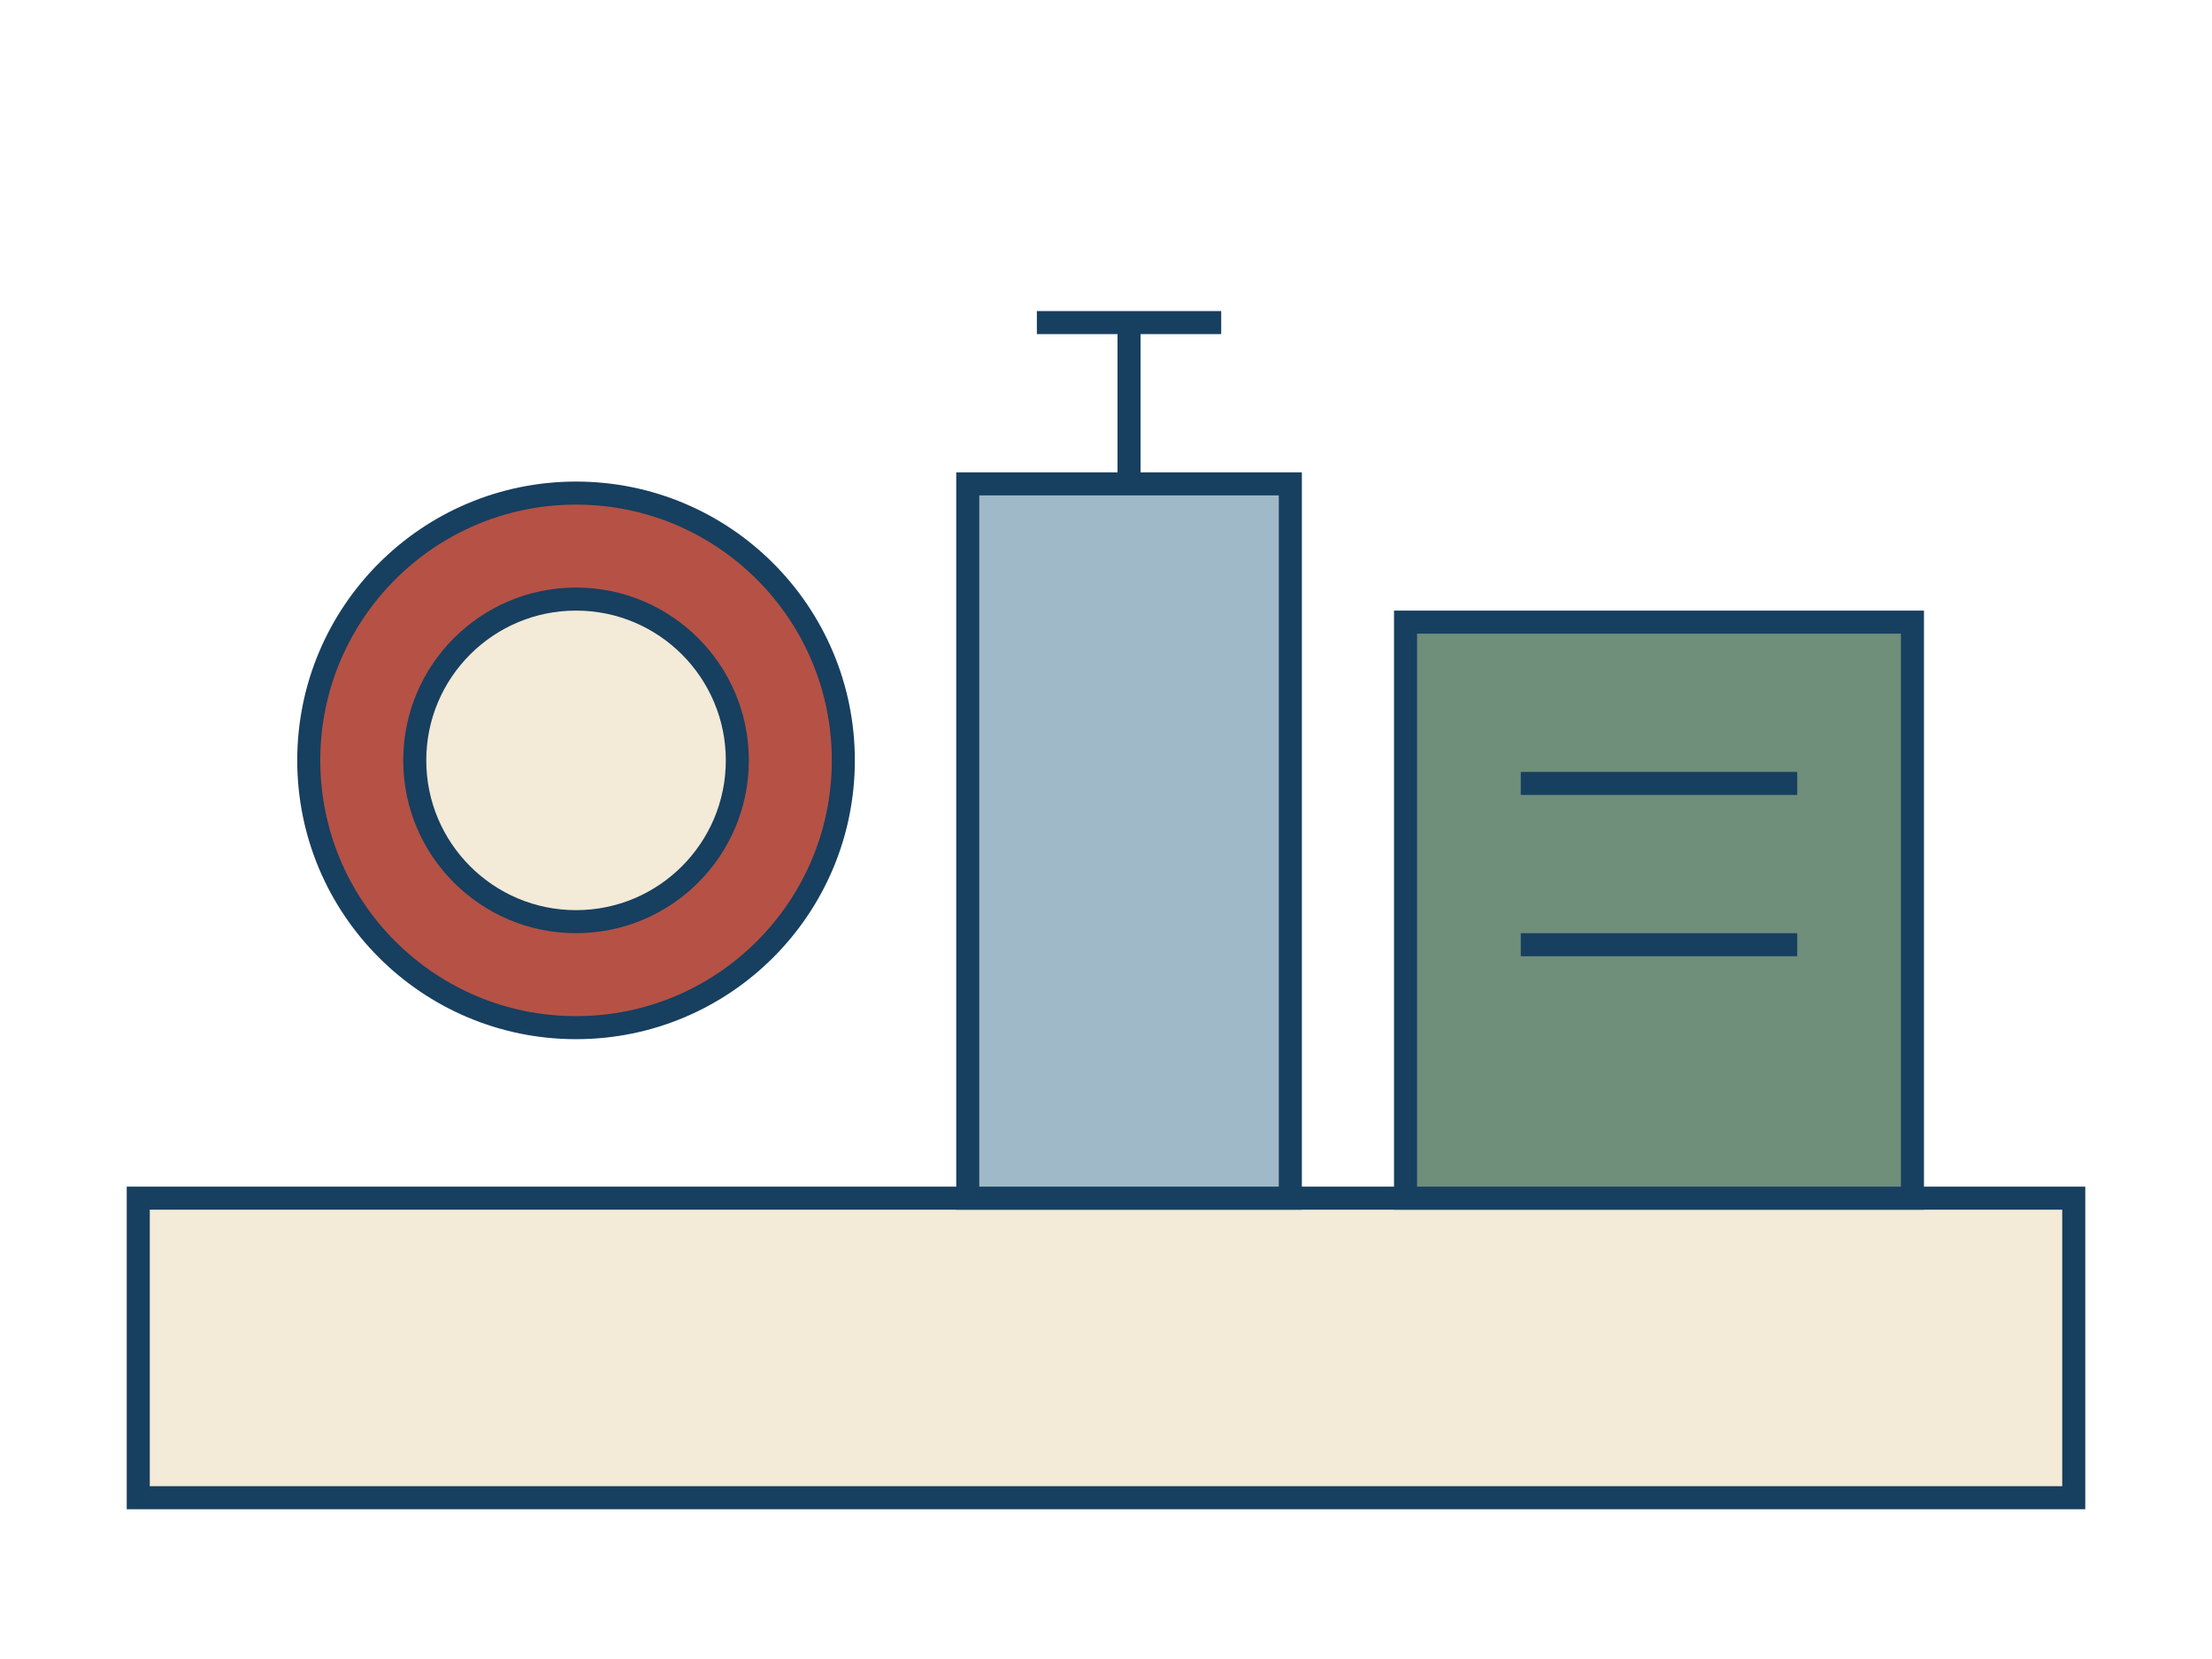
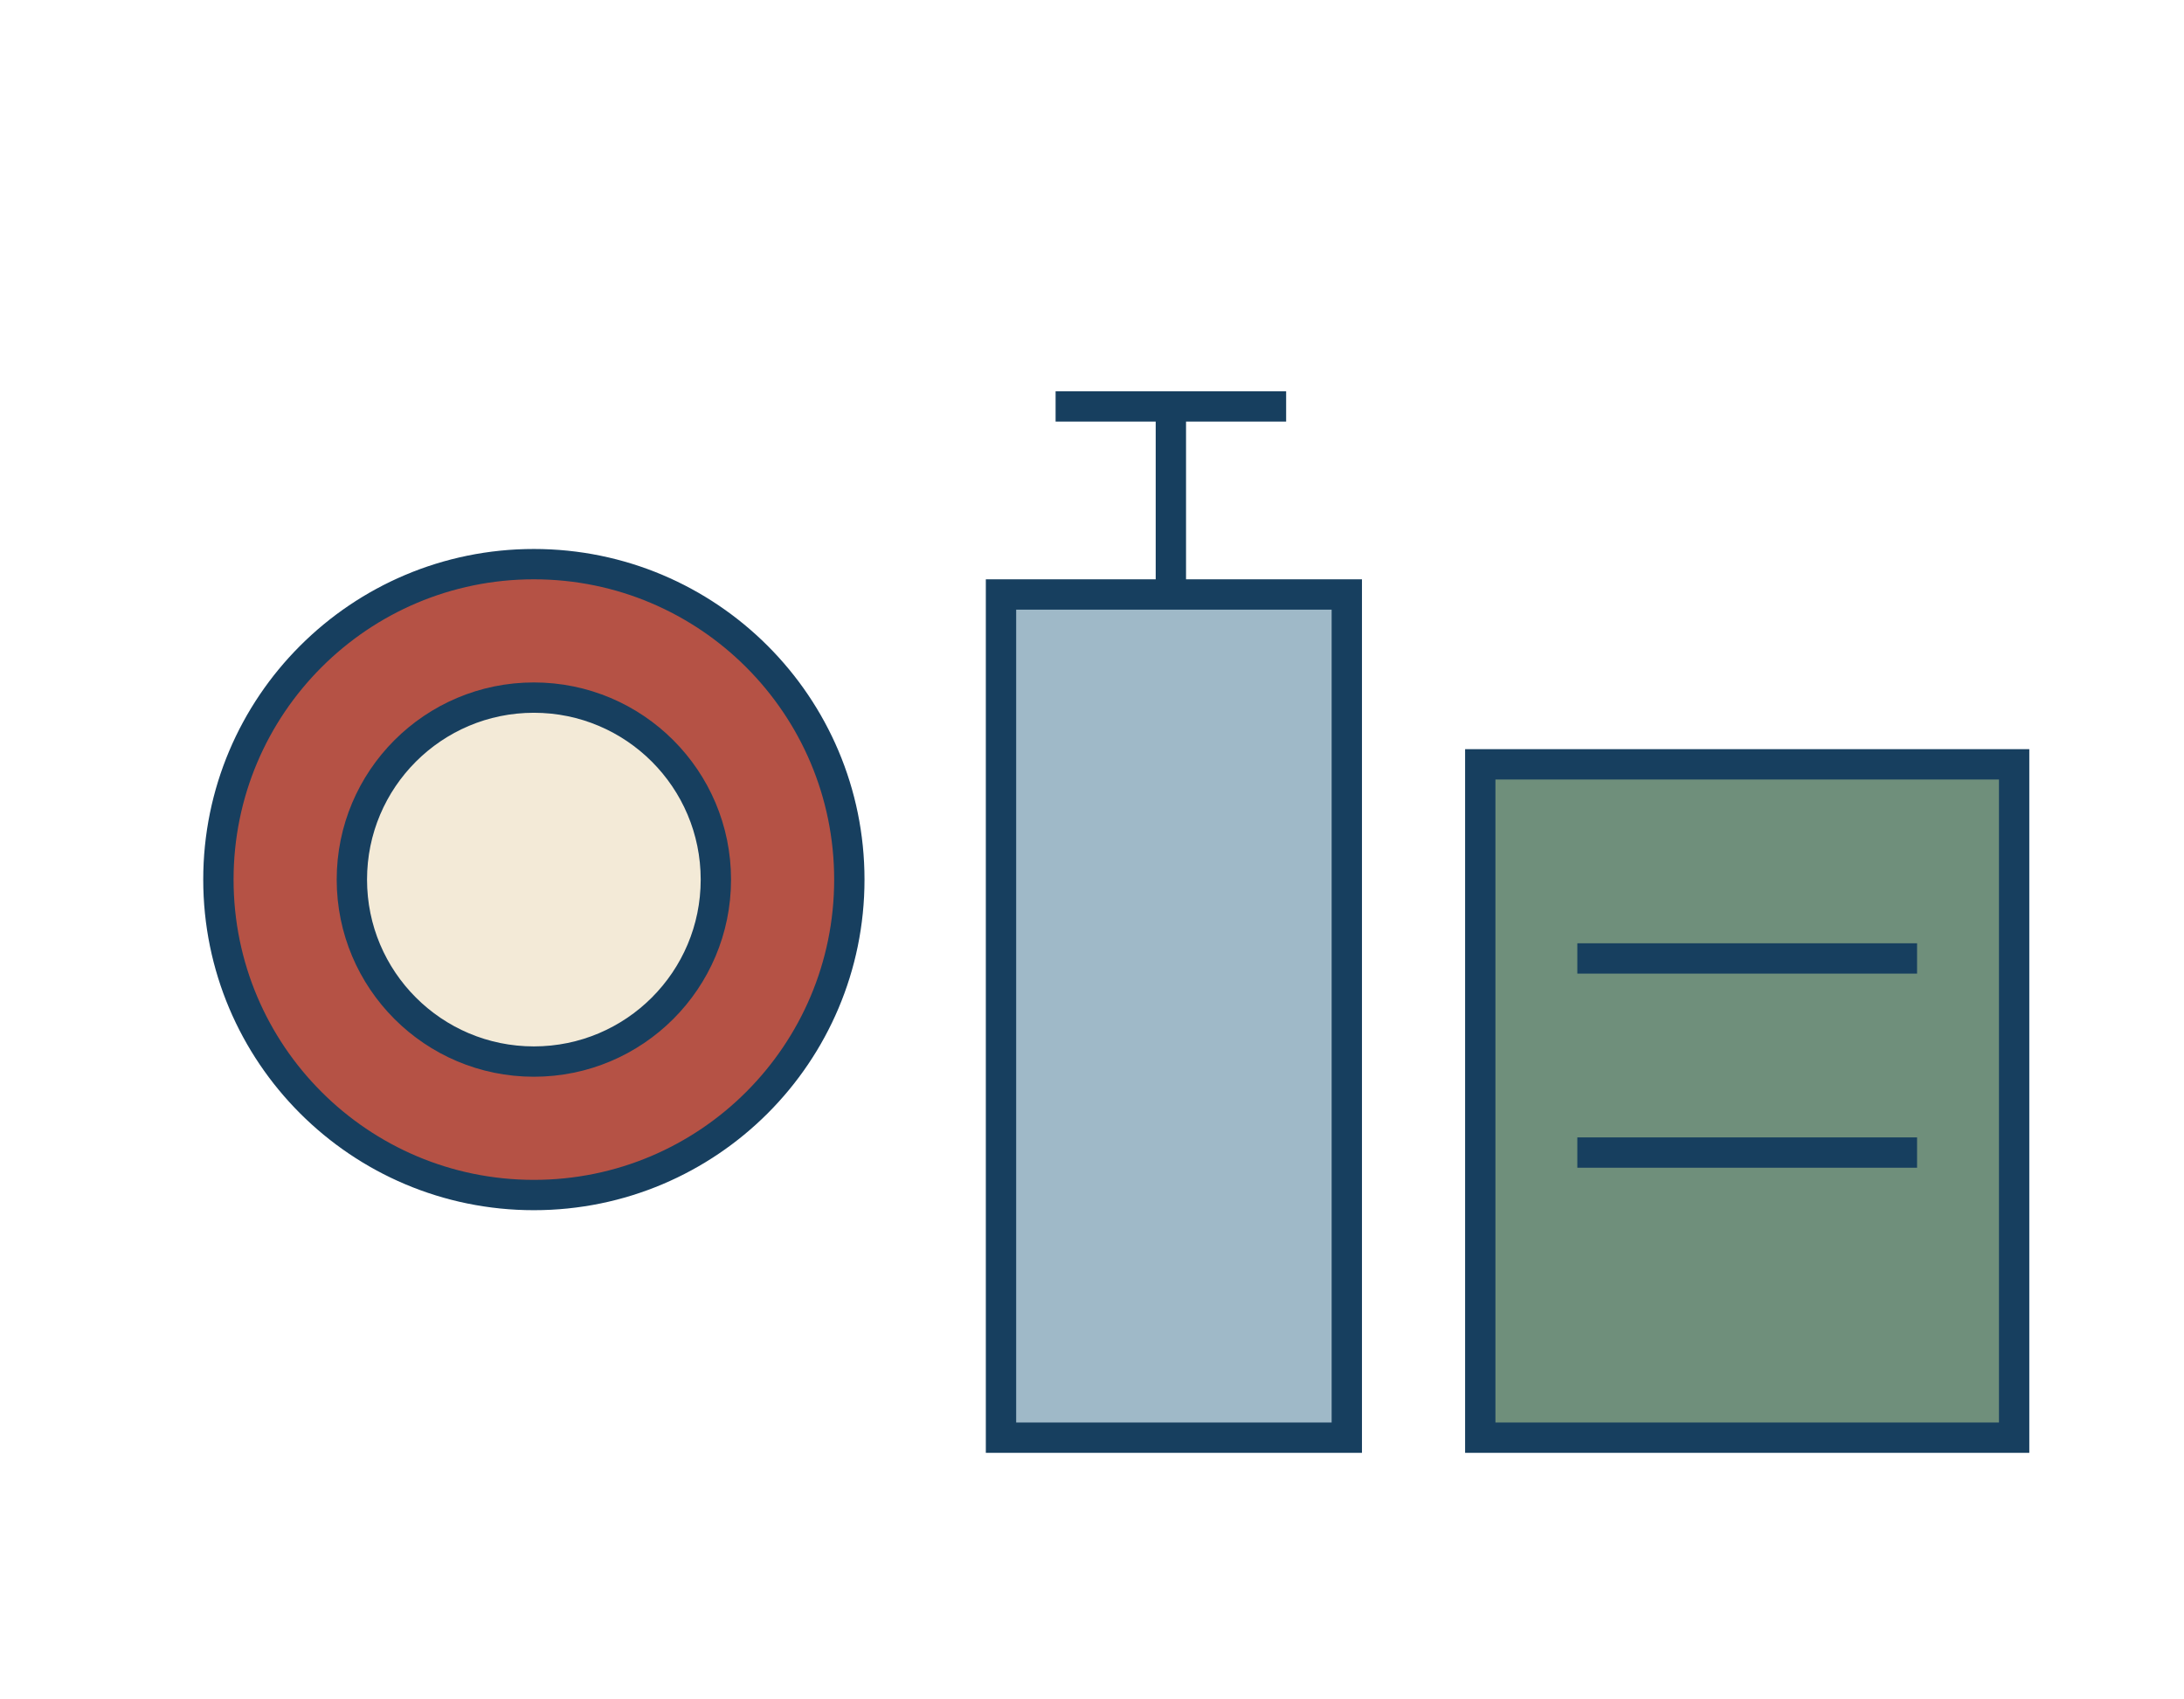
- <svg xmlns="http://www.w3.org/2000/svg" viewBox="0 0 480 360">
+ <svg xmlns="http://www.w3.org/2000/svg" viewBox="0 0 360 280">
  <g stroke="#173f5f" stroke-width="5">
-     <path fill="#f3ead7" d="M30 260h420v65H30z" />
-     <circle cx="125" cy="165" r="58" fill="#b55245" />
-     <circle cx="125" cy="165" r="35" fill="#f3ead7" />
-     <rect x="210" y="105" width="70" height="155" fill="#9fb9c8" />
-     <rect x="305" y="135" width="110" height="125" fill="#6f8f7b" />
-     <path d="M245 105V70M225 70h40M330 170h60M330 205h60" fill="none" />
+     <circle cx="88" cy="145" r="52" fill="#b55245" />
+     <circle cx="88" cy="145" r="30" fill="#f3ead7" />
+     <path fill="#9fb9c8" d="M165 98h57v139h-57z" />
+     <path d="M193 98V67M174 67h38" fill="none" />
+     <path fill="#6f8f7b" d="M244 126h88v111h-88z" />
+     <path d="M260 158h56M260 190h56" fill="none" />
  </g>
</svg>
